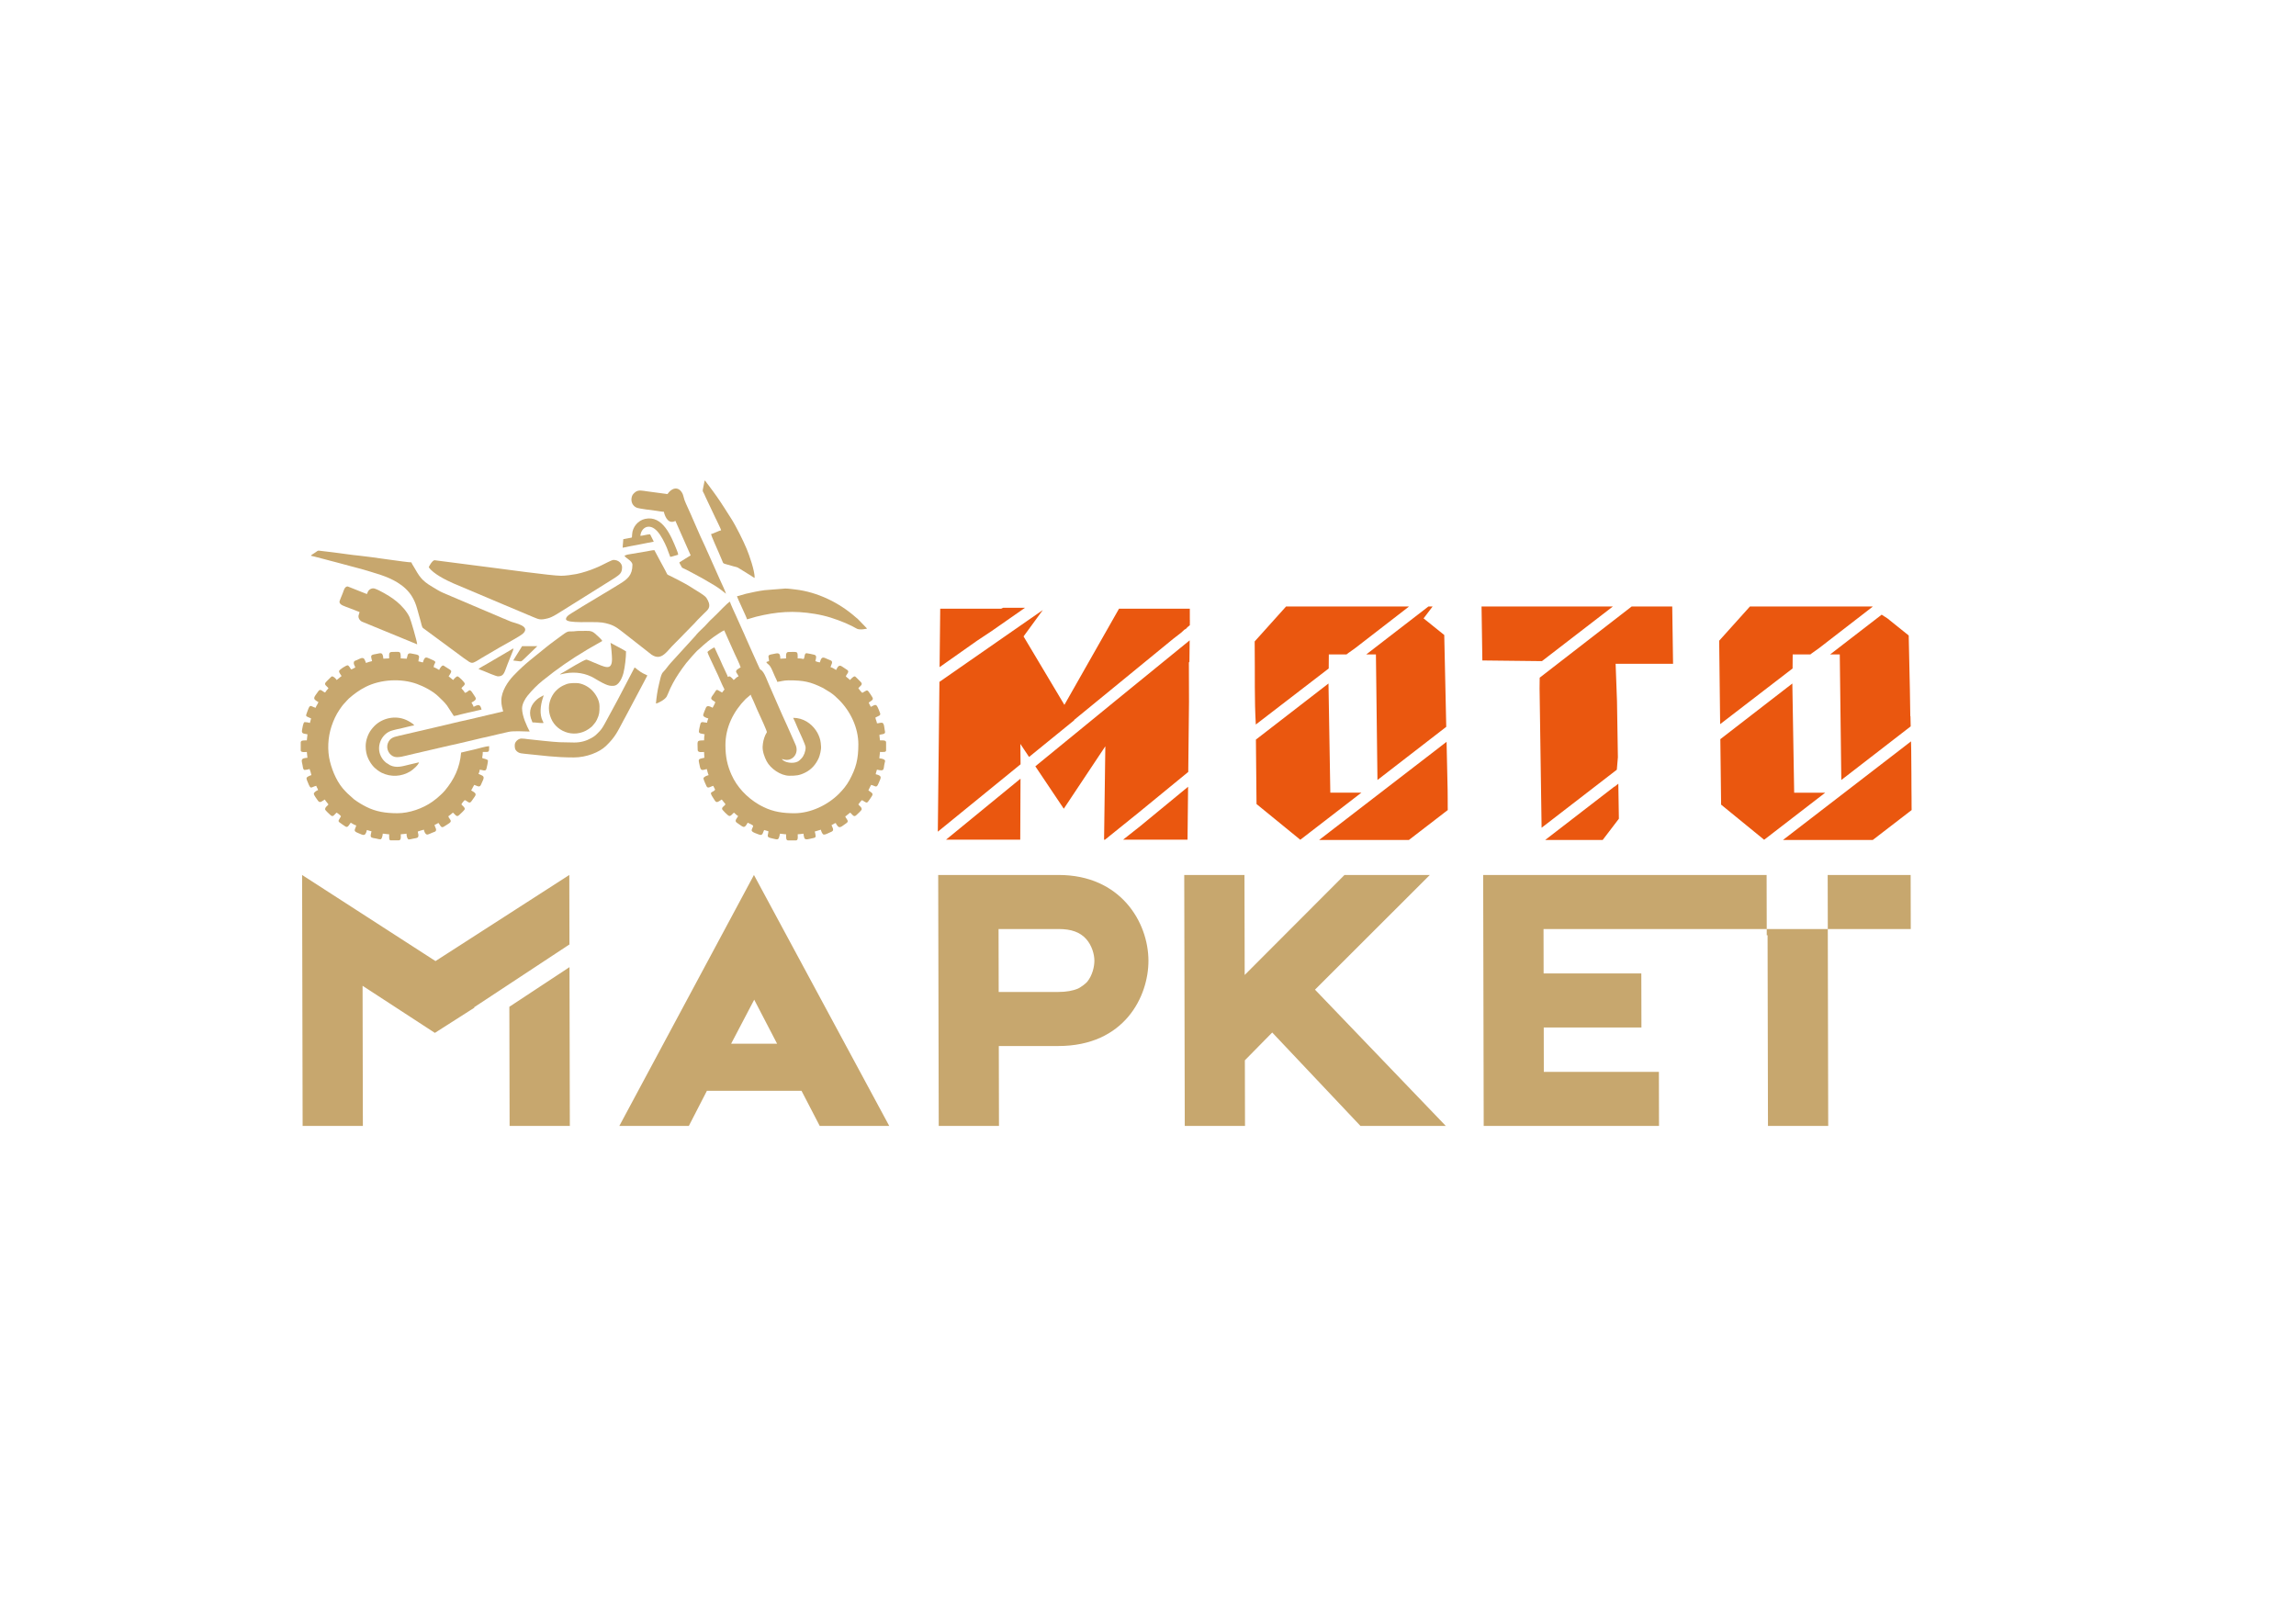
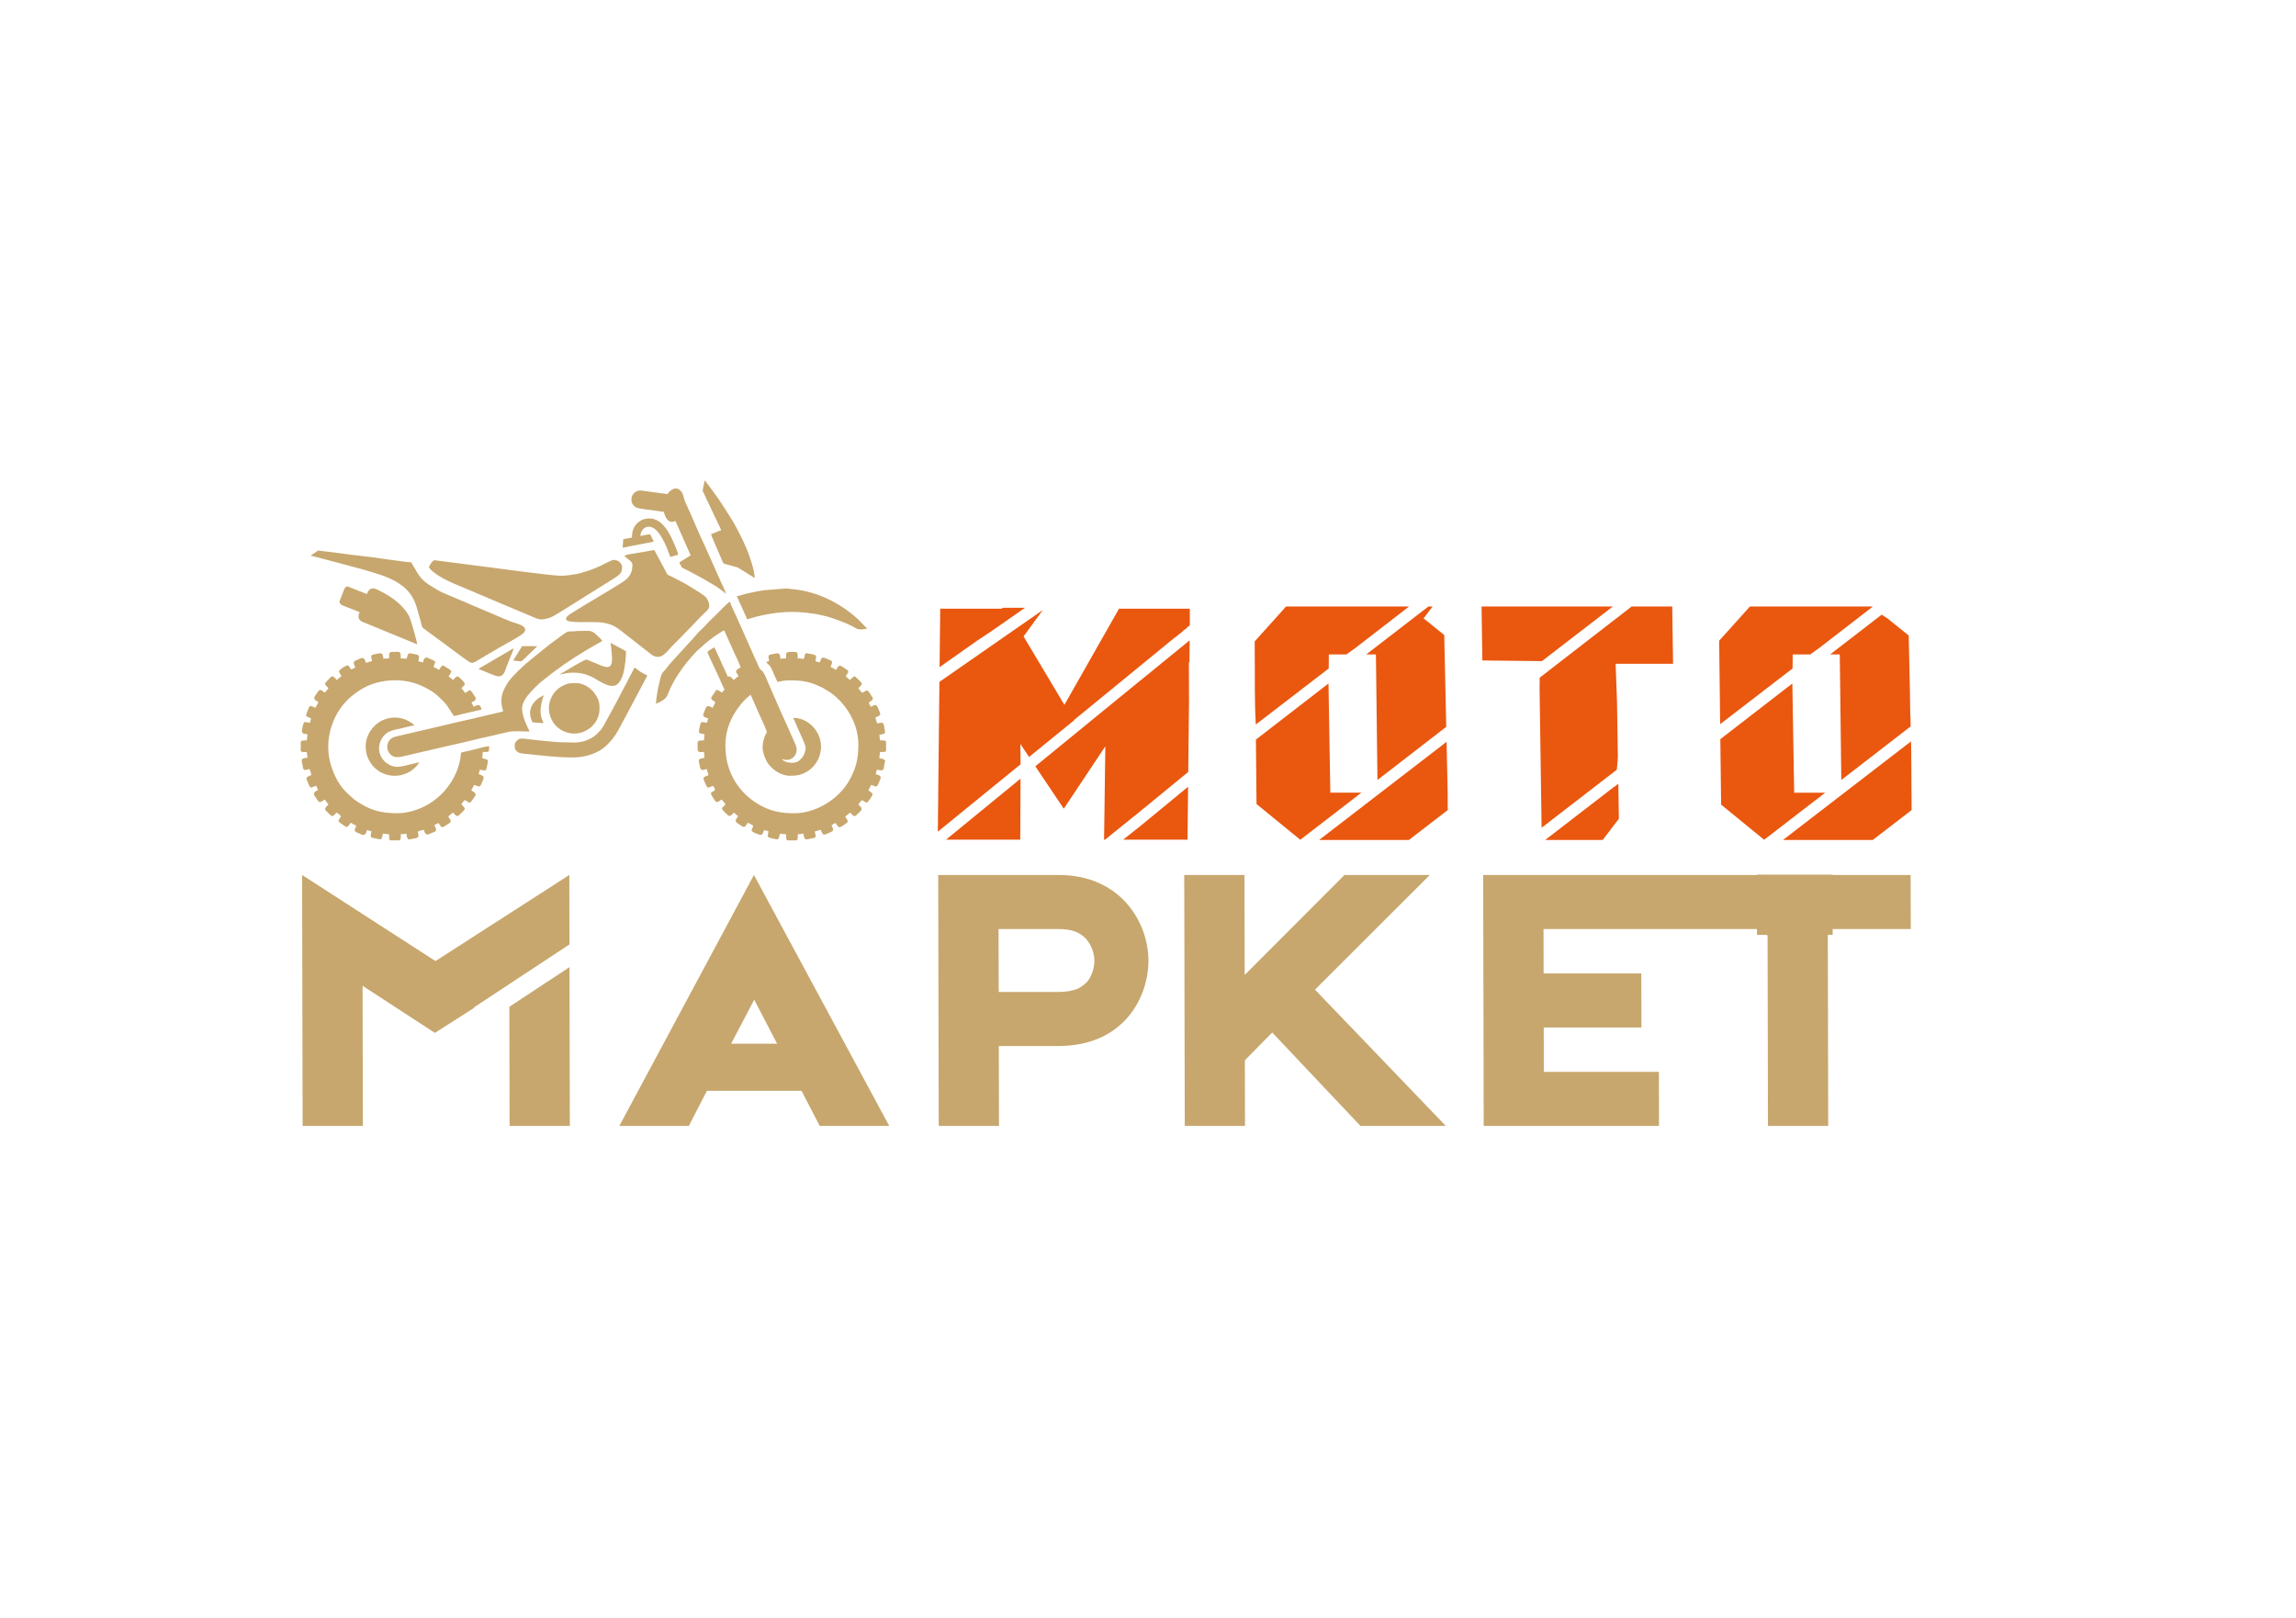
<svg xmlns="http://www.w3.org/2000/svg" version="1.1" width="595.276pt" height="419.528pt" id="svg20" viewBox="0 0 595.276 419.528">
  <defs id="defs20" />
  <g id="Layer1000">
    <path d="m 243.563,176.812 18.702,-13 8.103,-5.628 -4.995,6.84 10.589,17.749 14.162,-24.936 h 18.355 l 10e-4,2.944 0.017,-0.009 -0.015,1.354 -0.579,0.473 -0.499,0.519 -0.242,0.087 -0.947,0.866 -2.016,1.558 -25.702,21.039 0.018,0.087 -11.714,9.524 -2.255,-3.377 0.051,5.282 -21.451,17.474 z m 24.864,21.893 20.965,-17.143 19.049,-15.519 -0.06,5.56 -0.142,0.176 0.03,10.251 -0.195,18.132 -12.697,10.406 -8.893,7.168 h -0.235 l 0.327,-24.224 -10.771,16.191 z m -24.66,-40.867 h 15.793 l 0.522,-0.239 h 5.671 l -8.788,6.126 -3.656,2.424 -9.706,6.842 z m 1.501,59.896 19.318,-15.826 -0.07,15.826 z m 46.103,-0.155 4.17,-3.29 12.493,-10.281 -0.147,13.726 h -16.702 z m 65.757,-15.325 -0.398,-32.555 h -2.511 l 16.125,-12.436 h 1.086 l -2.344,3.086 5.359,4.305 0.519,23.813 z m -31.513,-10.476 18.817,-14.546 0.475,28.312 h 8.052 l -15.836,12.208 -11.349,-9.264 z m -0.318,-25.455 8.139,-9.06 H 365.19 l 0.067,0.055 -13.889,10.736 -2.189,1.558 0.018,0.087 h -4.675 l -0.029,3.636 -18.904,14.536 c -0.386,-6.899 -0.191,-11.722 -0.292,-21.549 z m 16.711,51.479 30.085,-23.166 2.956,-2.285 0.272,12.481 c 0.008,0.781 0.015,1.51 0.019,2.185 0.005,0.866 0.007,1.573 0.005,2.121 -0.002,0.548 0.002,0.851 0.014,0.909 l -10.074,7.755 z m 91.545,-60.538 0.216,14.861 h -14.892 l 0.356,9.697 0.231,14.546 -0.274,3.22 -19.506,15.049 -0.524,-36.105 0.03,-2.808 23.846,-18.459 z m -49.228,13.995 -0.21,-13.995 h 34.053 l -18.396,14.168 z m 16.296,46.544 17.905,-13.816 h 0.087 l 0.965,-0.779 0.144,9.091 -4.199,5.504 z m 76.769,-15.547 -0.398,-32.555 h -2.511 l 13.375,-10.315 c 0,0 1.492,0.964 1.492,0.964 l 5.515,4.43 0.306,14.051 0.107,6.887 0.043,-0.02 0.058,2.653 z m -31.364,-10.591 18.668,-14.431 0.475,28.312 h 8.052 l -15.836,12.208 -11.159,-9.109 z m -0.3,-25.526 7.972,-8.874 h 31.755 l 0.066,0.055 -13.889,10.736 -2.189,1.558 0.018,0.087 h -4.676 l -0.029,3.636 -18.776,14.437 z m 16.545,51.664 30.085,-23.166 3.107,-2.402 0.052,2.381 c 0.021,2.291 0.038,4.405 0.05,6.342 -0.005,1.097 -6e-4,2.165 0.012,3.204 0.012,1.039 0.021,1.991 0.027,2.857 0.006,0.866 0.007,1.573 0.005,2.121 -0.002,0.548 0.003,0.851 0.015,0.909 l -10.075,7.755 z" style="fill:#ea570f;fill-rule:evenodd" id="path1" />
    <path d="m 112.911,249.209 -34.586,-22.325 0.137,65.073 h 15.618 l -0.077,-36.341 18.747,12.214 10.254,-6.544 -0.08,-0.096 24.717,-16.293 -0.038,-18.014 z m 19.146,11.852 0.065,30.896 h 15.617 l -0.087,-41.176 z m 80.473,30.896 h 18.02 l -35.077,-65.073 -34.902,65.073 h 18.02 l 4.686,-9.11 h 24.528 z m -22.971,-21.324 5.983,-11.413 5.931,11.413 z m 84.921,-43.749 c -9.31,0 -13.615,0 -15.617,0 h -15.618 l 0.093,44.35 0.044,20.723 h 15.618 l -0.044,-20.723 c 4.405,0 9.611,0 15.417,0 17.219,0 23.399,-12.915 23.38,-22.125 -0.021,-10.011 -7.255,-22.225 -23.273,-22.225 z m 7.367,27.731 c -0.699,0.701 -1.399,1.201 -2.299,1.702 -1.4,0.601 -3.102,0.901 -5.204,0.901 h -15.417 l -0.034,-16.318 H 274.51 c 3.204,0 5.508,0.801 7.114,2.603 1.505,1.702 2.111,4.005 2.114,5.606 0.003,1.502 -0.492,3.804 -1.891,5.506 z m 70.876,37.342 h 22.125 L 340.935,256.618 370.706,226.884 H 348.581 l -25.875,25.929 -0.055,-25.929 h -15.618 l 0.137,65.073 h 15.618 l -0.036,-17.019 7.093,-7.208 z m 47.517,-25.529 h 25.329 l -0.03,-14.016 H 400.21 l -0.024,-11.513 h 95.211 l -0.03,-14.016 h -110.829 l 0.137,65.073 h 45.451 l -0.03,-14.016 h -29.834 z m 73.65,-23.927 -0.033,-15.617 h -15.833 l 0.033,15.617 h 0.215 l 0.104,49.456 h 15.618 z" style="fill:#c7a76e;fill-rule:evenodd" id="path2" />
+     <rect x="455.527" y="226.8" width="19.618" height="15.618" style="fill:#c7a76e" id="fix-t-letter" />
    <g id="Layer1001">
      <path d="m 170.055,182.417 c 0.601,-0.05 2.372,-1.029 2.793,-1.792 0.149,-0.271 0.229,-0.46 0.347,-0.76 0.727,-1.846 1.712,-3.63 2.804,-5.258 0.644,-0.96 1.207,-1.762 1.915,-2.67 l 1.567,-1.832 c 0.55,-0.544 1.097,-1.284 1.719,-1.758 l 1.204,-1.088 c 0.818,-0.728 1.641,-1.387 2.544,-2.04 0.44,-0.318 2.418,-1.667 2.812,-1.772 l 2.686,6.008 c 0.373,0.831 1.407,2.881 1.582,3.635 -0.241,0.056 -0.199,0.054 -0.375,0.178 -0.361,0.254 -0.81,0.386 -0.81,0.929 0,0.18 0.546,0.815 0.632,1.186 -0.453,0.121 -0.886,0.695 -1.265,0.949 -0.146,-0.217 -0.802,-0.949 -1.107,-0.949 -0.134,0 -0.295,0.105 -0.395,0.158 -0.07,-0.302 -0.265,-0.694 -0.395,-0.949 -0.164,-0.322 -0.273,-0.632 -0.448,-0.975 -0.633,-1.247 -1.112,-2.549 -1.74,-3.793 -0.33,-0.655 -0.566,-1.327 -0.895,-1.95 -0.36,0.084 -1.637,0.938 -1.818,1.186 0.123,0.527 1.254,2.849 1.607,3.61 l 0.58,1.238 c 0.806,1.597 1.407,3.303 2.239,4.875 -0.173,0.258 -0.46,0.533 -0.632,0.79 -1.621,-0.858 -1.211,-1.082 -2.17,0.36 -0.186,0.281 -0.752,0.893 -0.628,1.245 0.157,0.448 0.804,0.577 1.059,0.924 -0.047,0.203 -0.579,1.172 -0.711,1.423 -0.522,-0.277 -1.373,-0.763 -1.717,-0.057 -0.119,0.244 -0.734,1.757 -0.734,1.954 0,0.483 0.939,0.775 1.344,0.869 -0.107,0.223 -0.309,0.794 -0.316,1.107 -0.806,0 -1.519,-0.512 -1.744,0.311 -0.097,0.354 -0.39,1.61 -0.39,1.981 0,0.54 0.7,0.539 1.044,0.617 0.219,0.049 0.23,0.076 0.458,0.095 -0.114,0.238 -0.158,1.181 -0.158,1.581 -2.1,0 -1.66,0.136 -1.66,2.45 0,0.8 1.125,0.553 1.66,0.553 0,0.62 0.079,0.899 0.079,1.502 -1.772,0.413 -1.614,0.159 -1.153,2.339 0.255,1.207 0.846,0.804 1.786,0.586 0.114,0.491 0.28,1.176 0.474,1.581 -0.38,0.089 -1.344,0.421 -1.344,0.87 0,0.283 0.607,1.602 0.759,1.928 0.184,0.396 0.354,0.498 0.804,0.354 0.299,-0.096 0.617,-0.303 0.966,-0.385 l 0.501,1.014 c -0.75,0.96 -1.779,0.232 -0.47,2.195 0.537,0.806 0.663,1.343 1.55,0.744 0.211,-0.143 0.421,-0.255 0.632,-0.396 l 0.949,1.186 c -0.145,0.543 -0.87,0.601 -0.87,1.265 0,0.189 1.55,1.818 1.897,1.818 0.5,0 0.836,-0.635 1.186,-0.869 0.173,0.15 0.307,0.282 0.508,0.441 0.222,0.175 0.322,0.355 0.599,0.429 -0.316,0.597 -1.114,1.254 -0.335,1.758 1.645,1.065 1.847,1.756 2.786,-0.019 0.158,0.037 1.423,0.669 1.423,0.79 0,0.331 -0.395,0.845 -0.395,1.186 0,0.505 1.415,0.892 1.851,1.075 1.065,0.445 0.997,-0.411 1.39,-1.154 0.374,0.087 0.702,0.222 1.107,0.316 0,0.935 -0.672,1.49 0.6,1.772 2.058,0.457 1.968,0.733 2.404,-1.139 0.502,0.011 1.011,0.158 1.581,0.158 0,1.109 -2e-4,1.475 0.438,1.581 h 2.17 c 0.585,0 0.395,-1.225 0.395,-1.581 0.542,0 1.023,-0.118 1.502,-0.158 0.006,0.262 0.154,0.946 0.222,1.122 0.245,0.638 1.288,0.221 2.012,0.085 0.17,-0.032 0.44,-0.075 0.582,-0.13 0.165,-0.064 0.346,-0.205 0.346,-0.366 0,-0.281 -0.153,-1.09 -0.237,-1.265 0.091,-0.043 1.488,-0.467 1.581,-0.474 0.072,0.309 0.372,1.265 0.79,1.265 0.484,0 0.927,-0.292 1.355,-0.463 1.202,-0.479 1.284,-0.606 0.621,-1.987 0.189,-0.1 0.296,-0.16 0.512,-0.278 0.241,-0.132 0.313,-0.21 0.594,-0.275 0.069,0.259 0.233,0.428 0.377,0.65 0.627,0.967 1.287,0.086 2.36,-0.6 0.88,-0.563 -0.106,-1.109 -0.287,-1.789 0.278,-0.074 0.138,-0.044 0.344,-0.21 0.123,-0.098 0.193,-0.148 0.306,-0.247 0.209,-0.184 0.394,-0.344 0.615,-0.492 0.563,0.377 0.905,1.344 1.604,0.656 0.248,-0.244 1.4,-1.245 1.4,-1.526 0,-0.613 -0.545,-0.781 -0.87,-1.265 0.164,-0.245 0.728,-0.959 0.949,-1.107 1.307,0.692 1.147,1.085 2.071,-0.3 0.895,-1.342 1.014,-1.274 -0.411,-2.229 0.055,-0.205 0.578,-1.171 0.711,-1.423 1.145,0.267 1.371,0.977 1.931,-0.44 0.536,-1.356 1.148,-1.885 -0.745,-2.326 0.03,-0.359 0.234,-0.832 0.316,-1.186 2.166,0.505 1.574,-0.045 2.027,-1.851 0.074,-0.294 0.16,-0.41 -0.009,-0.635 -0.201,-0.268 -0.955,-0.429 -1.386,-0.439 0,-0.574 0.147,-1.146 0.158,-1.66 1.107,0 1.474,0.055 1.581,-0.347 v -2.182 c 0,-0.605 -1.166,-0.474 -1.581,-0.474 -0.01,-0.427 -0.158,-0.978 -0.158,-1.423 0.214,-0.103 0.542,-0.124 0.84,-0.188 0.78,-0.166 0.669,-0.47 0.538,-1.111 -0.105,-0.512 -0.111,-1.863 -0.745,-1.863 -0.554,0 -0.756,0.158 -1.265,0.158 -0.046,-0.558 -0.348,-0.93 -0.395,-1.502 1.385,-0.733 1.573,-0.38 0.812,-2.156 -0.601,-1.402 -0.687,-1.304 -1.998,-0.61 -0.123,-0.233 -0.504,-0.896 -0.553,-1.107 1.325,-0.887 1.349,-0.822 0.474,-2.134 -0.956,-1.433 -0.751,-1.127 -2.134,-0.395 -0.227,-0.152 -0.869,-0.948 -1.028,-1.186 0.394,-0.588 1.351,-0.922 0.615,-1.642 -0.176,-0.172 -1.394,-1.441 -1.485,-1.441 -0.573,0 -0.947,0.683 -1.344,0.949 -0.144,-0.215 -0.271,-0.32 -0.473,-0.475 -0.142,-0.109 -0.458,-0.343 -0.554,-0.473 0.153,-0.571 1.035,-1.167 0.385,-1.649 l -1.379,-0.914 c -0.849,-0.574 -1.153,0.182 -1.534,0.903 -0.398,-0.21 -0.958,-0.673 -1.423,-0.711 0.049,-0.584 0.814,-1.398 0.032,-1.771 -0.232,-0.111 -0.472,-0.19 -0.677,-0.272 -1.099,-0.442 -1.698,-1.041 -2.122,0.778 -0.354,-0.008 -0.938,-0.197 -1.186,-0.316 0.159,-0.684 0.461,-1.43 -0.248,-1.648 -0.254,-0.078 -1.821,-0.407 -2.044,-0.407 -0.547,0 -0.468,0.963 -0.644,1.333 -0.121,0.257 -0.189,0.14 -0.674,0.067 -0.307,-0.047 -0.556,-0.056 -0.974,-0.056 0,-1.992 0.083,-1.66 -2.371,-1.66 -0.819,0 -0.632,1.086 -0.632,1.66 -0.625,0 -0.928,0.079 -1.502,0.079 0,-1.902 -0.814,-1.374 -2.044,-1.175 -1.537,0.249 -0.908,0.56 -0.88,1.807 -0.226,0.053 -0.523,0.147 -0.711,0.237 0.411,0.777 0.792,0.318 1.627,2.326 0.209,0.502 0.396,0.886 0.598,1.378 0.184,0.45 0.506,0.938 0.621,1.434 0.85,-0.071 1.58,-0.395 2.925,-0.395 3.923,0 5.649,0.357 8.931,1.977 l 1.913,1.169 c 0.9,0.613 1.502,1.178 2.257,1.932 2.945,2.945 4.999,7.207 4.999,11.52 0,3.928 -0.627,6.194 -2.319,9.3 -0.713,1.309 -1.681,2.486 -2.72,3.525 -2.897,2.897 -7.301,5.039 -11.56,5.039 -2.836,0 -5.478,-0.365 -7.958,-1.606 -0.494,-0.247 -0.881,-0.434 -1.344,-0.711 -2.979,-1.775 -5.556,-4.447 -6.979,-7.643 -1.078,-2.421 -1.582,-4.633 -1.582,-7.745 0,-4.581 2.098,-8.742 5.236,-11.916 l 1.325,-1.126 c 0.067,0.288 0.123,0.402 0.237,0.632 0.677,1.377 1.203,2.826 1.871,4.215 0.367,0.764 2.082,4.533 2.082,4.874 l -0.418,0.767 c -0.403,0.936 -0.632,1.907 -0.687,2.954 -0.065,1.246 0.475,2.725 1.025,3.788 0.984,1.905 3.616,3.793 5.929,3.793 1.689,0 2.564,-0.062 4.084,-0.817 1.628,-0.808 2.761,-2.124 3.503,-3.769 0.275,-0.609 0.684,-2.18 0.6,-3.048 -0.059,-0.612 -0.072,-1.112 -0.202,-1.617 -0.24,-0.937 -0.591,-1.733 -1.124,-2.512 -1.215,-1.779 -3.266,-3.255 -5.913,-3.255 0.459,0.868 0.844,1.869 1.242,2.789 0.406,0.94 1.999,4.197 1.999,4.878 0,1.061 -0.452,2.215 -1.085,2.867 -0.312,0.322 -0.574,0.613 -0.994,0.824 -1.163,0.584 -3.414,0.316 -4.086,-0.687 0.374,0.087 0.762,0.237 1.265,0.237 1.846,0 3.232,-1.962 2.24,-4.058 l -2.134,-4.821 c -1.674,-3.582 -3.191,-7.242 -4.796,-10.854 -0.342,-0.77 -0.937,-2.362 -1.382,-2.965 -1.157,-1.567 -0.246,0.626 -1.701,-2.647 -0.193,-0.435 -0.367,-0.781 -0.537,-1.202 -0.153,-0.376 -0.37,-0.817 -0.541,-1.198 l -1.609,-3.608 c -0.201,-0.418 -0.346,-0.805 -0.528,-1.211 l -2.155,-4.8 c -0.27,-0.628 -1.521,-3.209 -1.558,-3.659 -0.575,0.153 -3.293,3.144 -4.032,3.793 -0.806,0.708 -1.557,1.515 -2.278,2.307 -0.078,0.086 -0.106,0.118 -0.191,0.205 -0.695,0.708 -1.484,1.395 -2.134,2.134 -0.148,0.169 -0.158,0.225 -0.316,0.396 l -6.443,7.073 c -0.685,0.737 -1.222,1.625 -1.937,2.332 -0.47,0.465 -0.647,1.36 -0.816,2.03 -0.108,0.431 -0.173,0.761 -0.271,1.151 -0.362,1.433 -0.654,3.348 -0.79,4.98 z" style="fill:#c7a76e;fill-rule:evenodd" id="path3" />
      <path d="m 100.893,169.691 v 1.028 c -0.625,0 -0.928,0.079 -1.502,0.079 -0.157,-1.89 -0.667,-1.413 -1.987,-1.197 -1.455,0.239 -1.274,0.385 -0.937,1.829 -0.256,0.021 -1.374,0.375 -1.581,0.474 -0.037,-0.158 -0.333,-0.862 -0.424,-0.999 -0.437,-0.654 -1.325,-0.004 -1.914,0.242 -0.509,0.213 -0.824,0.18 -0.824,0.836 0,0.328 0.318,0.776 0.395,1.107 -0.375,0.1 -0.632,0.435 -1.107,0.474 -0.187,-0.279 -0.523,-0.944 -0.852,-1.044 -0.293,-0.089 -2.24,1.107 -2.265,1.528 -0.019,0.318 0.486,0.984 0.667,1.254 -0.431,0.288 -0.851,0.751 -1.265,1.028 -0.246,-0.367 -0.767,-0.949 -1.265,-0.949 -0.09,0 -1.308,1.268 -1.485,1.441 -0.735,0.719 0.217,1.048 0.615,1.642 -0.143,0.214 -0.27,0.286 -0.442,0.506 -0.173,0.22 -0.285,0.387 -0.427,0.6 -0.634,-0.169 -1.213,-1.173 -1.759,-0.336 -0.716,1.098 -1.582,1.788 -0.679,2.379 0.225,0.147 0.434,0.337 0.699,0.408 -0.127,0.546 -0.583,0.951 -0.711,1.502 -1.314,-0.306 -1.401,-1.188 -2.085,0.761 -0.599,1.705 -0.656,1.259 0.899,2.006 -0.089,0.383 -0.222,0.78 -0.316,1.186 -0.253,-0.121 -0.952,-0.237 -1.344,-0.237 -0.397,0 -0.583,1.554 -0.681,2.011 -0.235,1.098 0.539,0.952 1.392,1.151 0,0.515 -0.147,1.105 -0.158,1.581 -1.107,0 -1.474,0.021 -1.581,0.463 v 2.146 c 0,0.589 1.224,0.395 1.581,0.395 0.01,0.436 0.158,1.051 0.158,1.502 -1.853,0.154 -1.547,0.529 -1.245,2.036 0.052,0.26 0.091,1.126 0.534,1.126 0.281,0 1.09,-0.153 1.265,-0.237 0.099,0.206 0.453,1.325 0.474,1.581 -0.311,0.072 -1.265,0.44 -1.265,0.79 0,0.34 0.2,0.733 0.339,1.084 0.814,2.059 0.715,1.236 2.191,0.892 0.1,0.431 0.374,0.675 0.474,1.107 -0.321,0.086 -1.107,0.574 -1.107,0.949 0,0.407 0.81,1.403 1.057,1.789 0.521,0.814 1.151,0.05 1.789,-0.287 0.265,0.5 0.643,0.809 0.949,1.265 -0.324,0.484 -0.869,0.652 -0.869,1.265 0,0.288 1.12,1.238 1.362,1.485 0.731,0.747 1.049,-0.218 1.642,-0.615 0.34,0.228 0.877,0.605 1.107,0.949 -0.71,1.342 -1.079,1.151 0.348,2.102 1.243,0.829 1.172,1.064 2.182,-0.443 0.436,0.231 0.928,0.596 1.423,0.711 -0.26,1.114 -0.918,1.411 0.428,1.943 1.37,0.542 1.903,1.112 2.338,-0.758 0.354,0.083 0.826,0.286 1.186,0.316 -0.036,0.434 -0.312,1.084 -0.158,1.416 0.168,0.359 0.885,0.382 1.284,0.462 0.384,0.077 1.145,0.324 1.371,0.153 0.232,-0.174 0.418,-1.007 0.427,-1.398 0.541,0 1.064,0.158 1.66,0.158 0,1.108 -0.038,1.475 0.359,1.581 h 2.091 c 0.756,0 0.553,-1.081 0.553,-1.581 0.542,0 1.023,-0.118 1.502,-0.158 0,0.338 0.033,0.535 0.111,0.838 0.108,0.423 0.18,0.39 0.364,0.664 0.436,0 1.001,-0.161 1.416,-0.244 0.655,-0.13 1.192,-0.09 1.192,-0.784 0,-0.47 -0.148,-0.595 -0.158,-1.028 0.173,-0.083 1.368,-0.457 1.581,-0.474 0.035,0.416 0.389,1.265 0.87,1.265 0.225,0 1.068,-0.378 1.264,-0.474 0.449,-0.22 1.028,-0.202 1.028,-0.79 0,-0.371 -0.354,-0.775 -0.395,-1.265 0.418,-0.097 0.692,-0.385 1.028,-0.474 0.869,1.297 0.71,1.424 2.182,0.443 0.323,-0.215 0.98,-0.545 0.98,-0.917 0,-0.453 -0.517,-0.769 -0.632,-1.265 0.442,-0.296 0.793,-0.608 1.186,-0.949 0.588,0.393 0.922,1.351 1.642,0.615 0.25,-0.255 1.441,-1.27 1.441,-1.564 0,-0.5 -0.635,-0.836 -0.87,-1.186 0.067,-0.25 0.652,-0.947 0.87,-1.107 0.69,0.184 1.177,1.155 1.758,0.256 0.826,-1.277 1.576,-1.717 0.583,-2.36 -0.265,-0.171 -0.416,-0.285 -0.681,-0.426 0.165,-0.247 0.259,-0.437 0.395,-0.712 0.133,-0.27 0.261,-0.456 0.396,-0.711 0.56,0.13 1.393,0.843 1.732,-0.007 0.531,-1.329 1.217,-2.073 0.145,-2.503 -0.313,-0.125 -0.502,-0.194 -0.77,-0.336 0.144,-0.272 0.307,-0.7 0.316,-1.107 0.356,0.03 0.697,0.164 1.061,0.21 0.445,0.057 0.609,-0.114 0.7,-0.505 0.125,-0.537 0.374,-1.515 0.374,-2.155 -0.632,-0.423 -1.246,-0.414 -1.381,-0.508 -0.175,-0.122 -0.087,-0.253 -0.019,-0.733 0.04,-0.281 0.056,-0.497 0.056,-0.894 1.676,0 1.66,0.202 1.66,-1.502 -0.732,0 -2.815,0.603 -3.62,0.806 l -3.652,0.853 c -0.327,3.924 -1.82,6.999 -4.213,9.857 -0.614,0.733 -1.343,1.344 -2.052,1.979 l -1.165,0.89 c -2.473,1.753 -5.961,3.004 -9.09,3.004 -3.072,0 -5.591,-0.418 -8.01,-1.633 -1.155,-0.581 -2.209,-1.215 -3.237,-1.98 l -1.704,-1.537 c -0.18,-0.198 -0.314,-0.327 -0.508,-0.52 -2.003,-1.992 -3.324,-4.972 -4.01,-7.688 -0.751,-2.971 -0.56,-6.345 0.405,-9.238 0.502,-1.504 1.17,-2.96 2.06,-4.264 0.412,-0.604 0.865,-1.26 1.388,-1.774 0.375,-0.368 0.634,-0.758 1.029,-1.105 1.343,-1.182 2.752,-2.219 4.392,-3.038 3.869,-1.933 9.11,-2.248 13.264,-0.747 1.785,0.645 4.195,1.89 5.583,3.27 0.918,0.914 1.353,1.232 2.198,2.307 l 1.773,2.732 c 0.569,-0.047 1.254,-0.273 1.802,-0.411 0.552,-0.14 1.185,-0.293 1.788,-0.425 1.249,-0.275 2.393,-0.542 3.603,-0.824 -0.333,-1.43 -0.797,-1.377 -2.055,-0.711 -0.083,-0.356 -0.383,-0.784 -0.553,-1.107 1.772,-0.938 1.107,-1.125 0.341,-2.396 -0.991,-1.643 -1.056,-0.219 -2.079,-0.134 -0.111,-0.416 -0.633,-0.833 -0.87,-1.186 0.229,-0.432 0.87,-0.656 0.87,-1.186 0,-0.331 -1.566,-1.897 -1.897,-1.897 -0.304,0 -0.961,0.731 -1.107,0.949 -0.391,-0.262 -0.795,-0.687 -1.186,-0.949 1.153,-1.722 0.819,-1.342 -0.932,-2.546 -0.233,-0.161 -0.394,-0.329 -0.661,-0.241 -0.276,0.09 -0.786,0.863 -0.857,1.127 -0.376,-0.199 -1.01,-0.615 -1.423,-0.711 0.028,-1.26 1.278,-1.263 -0.655,-2.032 -0.754,-0.3 -1.443,-0.908 -1.851,9e-4 -0.099,0.221 -0.24,0.521 -0.261,0.767 -0.589,0 -0.654,-0.225 -1.186,-0.237 0,-0.871 0.638,-1.557 -0.571,-1.8 -0.427,-0.086 -0.828,-0.154 -1.187,-0.237 -1.214,-0.28 -0.974,0.494 -1.283,1.333 l -1.543,-0.086 c 0,-2.099 -0.153,-1.66 -2.371,-1.66 -0.382,0 -0.632,0.25 -0.632,0.632 z" style="fill:#c7a76e;fill-rule:evenodd" id="path4" />
      <path d="m 161.913,144.082 c 0.163,0.609 2.055,1.305 2.055,2.371 0,2.67 -1.266,3.722 -3.274,4.946 -0.814,0.496 -1.543,0.954 -2.353,1.441 l -7.21,4.33 c -0.788,0.518 -1.574,0.949 -2.339,1.455 -0.643,0.425 -2.055,1.095 -2.055,1.897 0,1.275 7.015,0.557 9.373,0.902 0.683,0.1 1.151,0.215 1.743,0.391 1.748,0.519 2.611,1.355 3.958,2.365 l 7.135,5.591 c 1.544,1.025 2.666,0.533 3.776,-0.574 0.143,-0.142 0.264,-0.245 0.392,-0.399 1.136,-1.359 3.035,-3.109 4.261,-4.434 l 2.699,-2.755 c 0.315,-0.312 0.478,-0.562 0.79,-0.87 0.576,-0.569 1.088,-1.087 1.66,-1.659 0.894,-0.894 1.942,-1.514 1.022,-3.354 -0.206,-0.413 -0.42,-0.786 -0.745,-1.073 -0.291,-0.257 -0.666,-0.507 -1.001,-0.738 l -3.303,-2.072 c -1.16,-0.7 -3.478,-1.878 -4.7,-2.492 -0.99,-0.497 -0.584,-0.039 -1.291,-1.397 l -1.248,-2.309 c -0.058,-0.105 -0.11,-0.208 -0.165,-0.309 l -1.433,-2.677 c -0.591,0 -1.45,0.216 -1.986,0.306 l -4.87,0.821 c -0.411,0.073 -0.554,0.218 -0.889,0.296 z" style="fill:#c7a76e;fill-rule:evenodd" id="path5" />
      <path d="m 80.58,144.082 c 0.238,0.114 0.516,0.129 0.818,0.209 l 2.633,0.687 c 0.581,0.168 1.128,0.298 1.687,0.448 0.581,0.155 1.205,0.322 1.755,0.458 l 6.853,1.842 c 3.127,0.977 5.889,1.604 8.659,3.277 1.537,0.928 2.944,2.18 3.864,3.724 0.602,1.01 0.957,1.9 1.286,3.062 l 0.948,3.399 c 0.135,0.475 0.294,1.391 0.571,1.642 l 10.639,7.857 c 2.317,1.606 1.803,1.603 4.794,-0.2 l 4.436,-2.599 c 1.114,-0.674 5.295,-2.868 6.095,-3.627 2.075,-1.972 -2.246,-2.692 -3.139,-3.071 -0.37,-0.157 -0.67,-0.283 -1.006,-0.417 -0.218,-0.087 -0.282,-0.126 -0.488,-0.223 -0.228,-0.107 -0.333,-0.121 -0.574,-0.216 l -15.412,-6.561 c -1.028,-0.424 -1.954,-1.04 -2.904,-1.601 -2.946,-1.74 -3.368,-2.76 -4.909,-5.366 -0.151,-0.255 -0.459,-0.724 -0.52,-0.982 -1.258,0 -11.281,-1.548 -13.518,-1.737 -1.678,-0.142 -4.943,-0.638 -6.731,-0.857 -1.149,-0.141 -2.273,-0.265 -3.393,-0.405 -0.715,-0.09 -0.503,-0.085 -1.288,0.438 -0.283,0.188 -1.004,0.617 -1.154,0.822 z" style="fill:#c7a76e;fill-rule:evenodd" id="path6" />
      <path d="m 129.981,181.627 c 0,1.302 0.237,1.826 0.474,2.845 l -8.951,2.115 c -2.953,0.624 -6.028,1.423 -9.039,2.106 l -9.043,2.102 c -0.787,0.191 -1.439,0.305 -2.023,0.743 -0.48,0.36 -0.896,1.045 -0.989,1.784 -0.185,1.469 0.967,3.007 2.46,3.007 0.921,0 1.488,-0.172 2.389,-0.378 0.647,-0.148 1.253,-0.295 1.911,-0.46 l 7.572,-1.756 c 0.644,-0.16 1.21,-0.293 1.862,-0.43 2.749,-0.578 5.745,-1.352 8.525,-1.988 0.354,-0.081 0.666,-0.122 0.981,-0.204 1.886,-0.493 3.832,-0.874 5.704,-1.331 1.315,-0.321 4.147,-0.094 5.518,-0.094 -0.739,-1.396 -1.976,-3.992 -1.976,-6.007 0,-1.206 0.873,-2.614 1.44,-3.302 1.202,-1.457 2.399,-2.695 3.866,-3.88 3.927,-3.17 7.326,-5.512 11.662,-8.099 0.274,-0.163 0.486,-0.273 0.753,-0.433 l 3.067,-1.755 c -0.103,-0.384 -1.518,-1.611 -1.915,-1.958 -0.994,-0.872 -1.838,-0.65 -3.539,-0.65 -0.384,0 -0.788,-0.03 -1.164,0.022 -2.272,0.311 -1.84,-0.368 -3.758,1.063 -1.169,0.872 -2.997,2.172 -4.107,3.086 -3.375,2.777 -5.32,4.085 -8.46,7.348 -1.554,1.614 -3.219,4.136 -3.219,6.503 z" style="fill:#c7a76e;fill-rule:evenodd" id="path7" />
      <path d="m 145.473,149.299 c -2.46,0 -15.217,-1.777 -18.519,-2.19 -0.744,-0.093 -1.342,-0.184 -2.032,-0.26 l -12.252,-1.581 c -0.544,0 -1.418,1.503 -1.502,1.818 1.131,1.688 4.46,3.342 6.4,4.191 l 13.056,5.519 c 2.395,0.958 5.064,2.179 7.509,3.162 1.592,0.64 1.853,0.89 3.909,0.376 1.346,-0.337 2.935,-1.502 4.166,-2.236 l 13.127,-8.214 c 1.378,-0.916 1.945,-1.314 1.945,-2.798 0,-0.962 -0.881,-1.897 -2.213,-1.897 -0.47,0 -2.362,1.05 -3.057,1.37 -0.282,0.13 -0.483,0.25 -0.748,0.358 -0.276,0.113 -0.513,0.213 -0.777,0.33 -1.352,0.598 -3.606,1.325 -5.04,1.6 -1.083,0.207 -2.838,0.453 -3.973,0.453 z" style="fill:#c7a76e;fill-rule:evenodd" id="path8" />
      <path d="m 173.058,128.115 -5.296,-0.711 c -1.143,-0.124 -2.277,-0.553 -3.223,0.334 -0.395,0.37 -0.648,0.631 -0.778,1.281 -0.242,1.206 0.359,2.213 1.278,2.61 0.711,0.307 4.246,0.699 5.248,0.838 0.504,0.07 1.306,0.233 1.822,0.233 0.351,1.506 1.272,3.288 3.003,2.371 l 3.952,8.932 -2.925,1.818 c 0.078,0.335 0.245,0.578 0.41,0.854 0.252,0.422 0.118,0.446 0.588,0.677 l 1.279,0.618 c 0.139,0.066 0.253,0.141 0.41,0.223 2.827,1.483 3.75,2.01 6.478,3.639 0.51,0.305 1.018,0.683 1.505,1.024 l 1.423,1.106 c -0.024,-0.284 -1.281,-3.023 -1.502,-3.478 l -3.094,-6.945 c -0.123,-0.301 -0.26,-0.536 -0.396,-0.869 -0.109,-0.267 -0.253,-0.612 -0.384,-0.881 -1.688,-3.48 -3.318,-7.583 -5.032,-11.251 -0.661,-1.415 -0.526,-1.984 -1.006,-2.788 -1.007,-1.687 -2.679,-1.255 -3.764,0.365 z" style="fill:#c7a76e;fill-rule:evenodd" id="path9" />
      <path d="m 148.871,192.534 -3.796,-0.077 c -1.443,-0.04 -6.761,-0.632 -8.362,-0.807 -0.501,-0.055 -0.906,-0.144 -1.516,-0.144 -0.825,0 -1.739,0.848 -1.739,1.66 0,0.707 -0.046,1.265 0.822,1.865 0.445,0.307 1.078,0.36 1.714,0.42 4.645,0.438 7.759,0.956 12.797,0.956 3.228,0 6.602,-1.322 8.321,-2.982 2.468,-2.384 2.972,-3.702 4.589,-6.714 0.163,-0.303 0.296,-0.51 0.448,-0.816 l 4.822,-9.089 c 0.293,-0.564 0.576,-1.109 0.868,-1.661 -1.311,-0.694 -1.051,-0.377 -2.541,-1.49 -0.392,-0.293 -0.528,-0.498 -0.779,-0.565 l -3.741,7.167 c -0.258,0.519 -0.51,0.939 -0.764,1.45 l -3.083,5.691 c -0.12,0.233 -0.263,0.469 -0.4,0.707 -0.462,0.808 -0.765,1.209 -1.438,1.881 -0.726,0.726 -0.932,0.92 -1.823,1.418 -1.276,0.714 -2.682,1.131 -4.402,1.131 z" style="fill:#c7a76e;fill-rule:evenodd" id="path10" />
      <path d="m 191.08,154.594 c 0.15,0.645 2.464,5.385 2.608,6.007 l 2.323,-0.68 c 5.325,-1.313 9.721,-1.655 15.224,-0.743 3.061,0.508 5.287,1.271 8.029,2.405 l 1.772,0.836 c 1.23,0.615 1.136,0.79 2.213,0.79 0.624,0 0.993,-0.147 1.502,-0.158 -0.077,-0.287 -0.102,-0.201 -0.291,-0.421 l -2.099,-2.169 c -0.17,-0.158 -0.228,-0.167 -0.395,-0.316 -4.307,-3.836 -9.99,-6.632 -15.783,-7.297 -0.759,-0.087 -1.892,-0.247 -2.616,-0.235 l -5.351,0.423 c -1.828,0.244 -3.097,0.549 -4.838,0.932 -0.607,0.134 -1.938,0.619 -2.298,0.626 z" style="fill:#c7a76e;fill-rule:evenodd" id="path11" />
      <path d="m 88.01,156.017 c 0,0.872 1.337,1.167 2.371,1.581 l 2.845,1.107 c -0.039,0.465 -0.712,1.194 0.145,2.147 0.071,0.079 0.308,0.259 0.399,0.313 l 14.396,5.918 c -0.077,-0.924 -1.647,-6.317 -2.002,-7.088 -0.647,-1.407 -2.06,-2.997 -3.282,-3.99 -0.346,-0.281 -0.666,-0.525 -1.027,-0.791 -0.965,-0.712 -3.509,-2.205 -4.693,-2.583 -0.699,-0.223 -1.439,0.155 -1.75,0.749 -0.126,0.241 -0.169,0.435 -0.288,0.661 l -4.98,-1.976 c -0.827,0 -1.026,1.101 -1.276,1.728 -0.106,0.266 -0.858,2.063 -0.858,2.224 z" style="fill:#c7a76e;fill-rule:evenodd" id="path12" />
      <path d="m 142.311,183.603 c 0,1.075 0.249,1.902 0.563,2.677 1.492,3.681 6.657,5.539 10.522,2.164 0.165,-0.144 0.254,-0.256 0.376,-0.415 0.388,-0.505 0.608,-0.638 0.977,-1.394 0.67,-1.375 0.683,-2.041 0.683,-3.506 0,-1.54 -0.925,-3.078 -1.905,-4.102 -0.011,-0.012 -0.027,-0.029 -0.039,-0.04 -1.013,-1.014 -2.646,-1.865 -4.063,-1.865 -1.436,0 -2.114,-0.011 -3.452,0.658 -0.78,0.39 -1.242,0.759 -1.825,1.337 -0.941,0.933 -1.837,2.645 -1.837,4.486 z" style="fill:#c7a76e;fill-rule:evenodd" id="path13" />
      <path d="m 186.97,137.521 c -0.542,0.045 -2.083,0.905 -2.608,0.949 0.011,0.49 1.766,4.245 2.055,4.98 l 0.847,1.998 c 0.198,0.467 0.163,0.611 0.66,0.762 0.741,0.225 1.495,0.417 2.216,0.629 0.893,0.263 0.844,0.123 1.557,0.577 l 2.196,1.361 c 0.303,0.199 0.568,0.364 0.876,0.546 0.276,0.163 0.624,0.456 0.895,0.528 0,-1.937 -1.374,-5.811 -2.066,-7.498 -0.808,-1.972 -2.803,-5.998 -4.036,-7.9 -1.241,-1.915 -2.428,-3.881 -3.779,-5.785 -0.326,-0.458 -0.639,-0.908 -0.993,-1.378 -0.191,-0.253 -0.334,-0.446 -0.508,-0.677 -0.168,-0.224 -0.314,-0.461 -0.498,-0.688 -0.198,-0.244 -0.334,-0.421 -0.518,-0.667 -0.147,-0.196 -0.398,-0.578 -0.565,-0.7 -0.143,0.615 -0.264,1.285 -0.389,1.904 -0.227,1.124 -0.144,0.757 0.284,1.679 0.135,0.291 0.21,0.503 0.342,0.765 l 2.588,5.474 c 0.097,0.205 0.089,0.15 0.188,0.365 0.247,0.535 1.234,2.519 1.255,2.776 z" style="fill:#c7a76e;fill-rule:evenodd" id="path14" />
      <path d="m 94.807,193.483 c 0,1.215 0.22,2.305 0.684,3.268 0.362,0.753 0.854,1.528 1.429,2.128 0.496,0.518 1.365,1.176 2.048,1.509 2.396,1.167 5.11,1.006 7.376,-0.348 0.647,-0.387 2.129,-1.655 2.296,-2.368 -0.888,0.207 -1.794,0.414 -2.688,0.631 -1.643,0.4 -3.155,0.903 -4.796,0.134 l -1.113,-0.705 c -0.582,-0.522 -0.941,-0.926 -1.311,-1.692 -1.202,-2.486 0.106,-5.569 2.567,-6.499 0.593,-0.224 2.28,-0.595 2.974,-0.741 0.622,-0.131 2.661,-0.682 3.102,-0.692 -0.124,-0.464 -1.674,-1.25 -2.056,-1.422 -2.875,-1.29 -6.227,-0.465 -8.24,1.56 -0.329,0.331 -0.56,0.61 -0.839,0.979 -0.835,1.105 -1.433,2.748 -1.433,4.258 z" style="fill:#c7a76e;fill-rule:evenodd" id="path15" />
      <path d="m 158.673,170.877 c 0,3.279 -1.956,2.011 -4.765,0.892 -0.322,-0.128 -1.645,-0.734 -1.874,-0.734 -0.551,0 -5,2.688 -6.071,3.335 -0.233,0.141 -0.672,0.356 -0.805,0.538 l 1.432,-0.307 c 2.637,-0.469 5.319,-0.04 7.545,1.289 1.077,0.643 3.172,1.943 4.302,1.943 h 0.553 c 1.502,0 2.36,-2.156 2.672,-3.414 0.367,-1.48 0.648,-3.928 0.648,-5.517 -0.266,-0.178 -0.658,-0.404 -0.948,-0.554 l -3.083,-1.659 c 0.162,0.695 0.395,3.352 0.395,4.189 z" style="fill:#c7a76e;fill-rule:evenodd" id="path16" />
      <path d="m 161.597,139.814 -0.084,1.102 c -0.029,0.373 -0.074,0.621 -0.074,1.111 1.292,-0.301 2.728,-0.521 4.037,-0.784 l 4.025,-0.796 -0.949,-1.897 c -0.774,0 -1.899,0.381 -2.529,0.395 0.178,-2.136 2.355,-3.492 4.446,-1.126 0.938,1.061 1.833,2.819 2.398,4.163 l 0.903,2.417 c 0.342,-0.028 0.679,-0.161 1.011,-0.254 0.33,-0.092 0.664,-0.211 1.044,-0.299 -0.008,-0.355 -0.279,-1.018 -0.429,-1.389 -1.396,-3.449 -3.586,-8.925 -8.155,-7.907 -1.829,0.408 -3.242,2.079 -3.352,4 -0.006,0.104 -0.049,0.723 -0.05,0.727 -0.039,0.13 -0.037,0.109 -0.244,0.157 z" style="fill:#c7a76e;fill-rule:evenodd" id="path17" />
      <path d="m 124.052,173.485 c 0.211,0.049 0.436,0.16 0.631,0.238 0.203,0.081 0.432,0.15 0.632,0.238 0.769,0.34 3.378,1.421 3.795,1.421 1.602,0 1.642,-1.059 2.518,-3.252 l 1.152,-2.879 c 0.072,-0.179 0.15,-0.351 0.205,-0.507 0.07,-0.201 0.071,-0.375 0.157,-0.555 -0.316,0.026 -0.381,0.119 -0.601,0.269 l -6.231,3.649 c -0.438,0.264 -2.091,1.149 -2.258,1.378 z" style="fill:#c7a76e;fill-rule:evenodd" id="path18" />
      <path d="m 138.043,187.318 c 0.835,0 1.77,0.192 2.72,0.173 0.273,-0.006 0.09,-0.239 -0.059,-0.54 -0.869,-1.752 -0.559,-3.98 -0.025,-5.771 0.108,-0.362 0.213,-0.572 0.289,-0.897 -0.597,0.316 -1.207,0.619 -1.716,1.05 -1.494,1.268 -2.224,2.96 -1.596,4.949 0.106,0.335 0.31,0.699 0.388,1.035 z" style="fill:#c7a76e;fill-rule:evenodd" id="path19" />
      <path d="m 133.063,171.272 1.698,0.21 c 0.445,0.064 0.461,-0.012 1.207,-0.703 l 3.339,-3.222 h -3.952 c -0.176,0.332 -0.365,0.611 -0.569,0.933 l -1.155,1.849 c -0.196,0.303 -0.409,0.631 -0.569,0.933 z" style="fill:#c7a76e;fill-rule:evenodd" id="path20" />
    </g>
  </g>
</svg>
